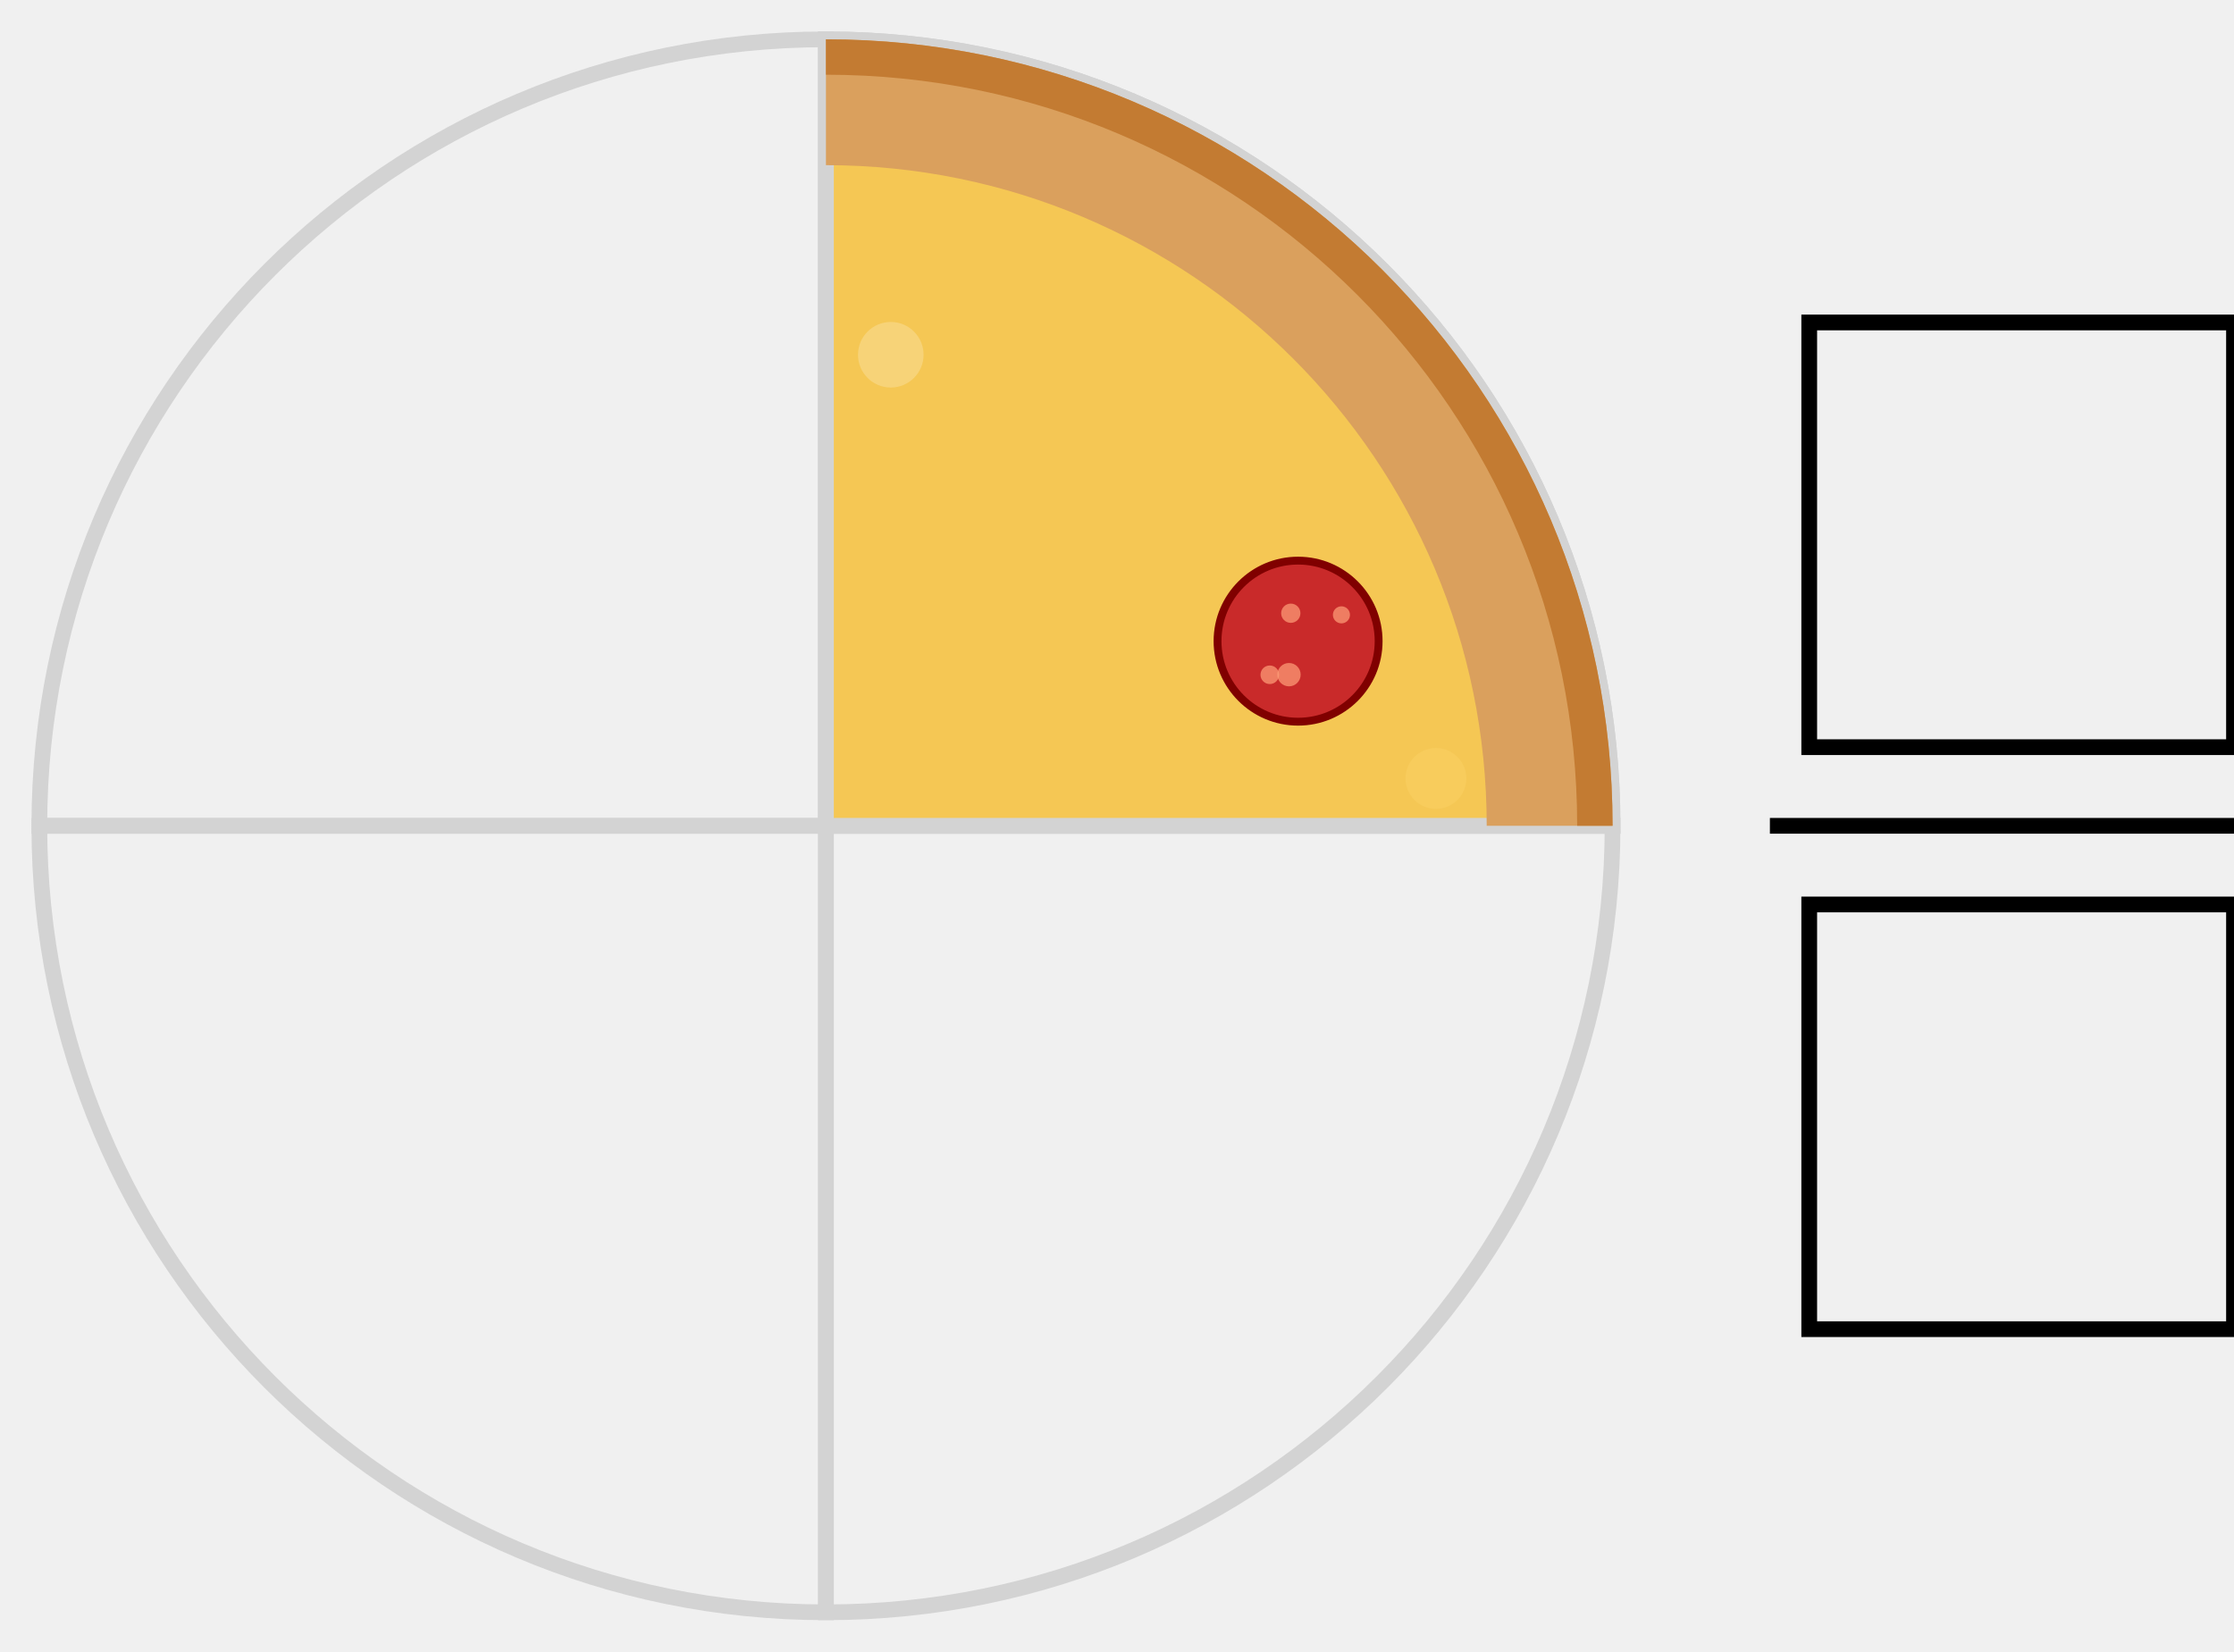
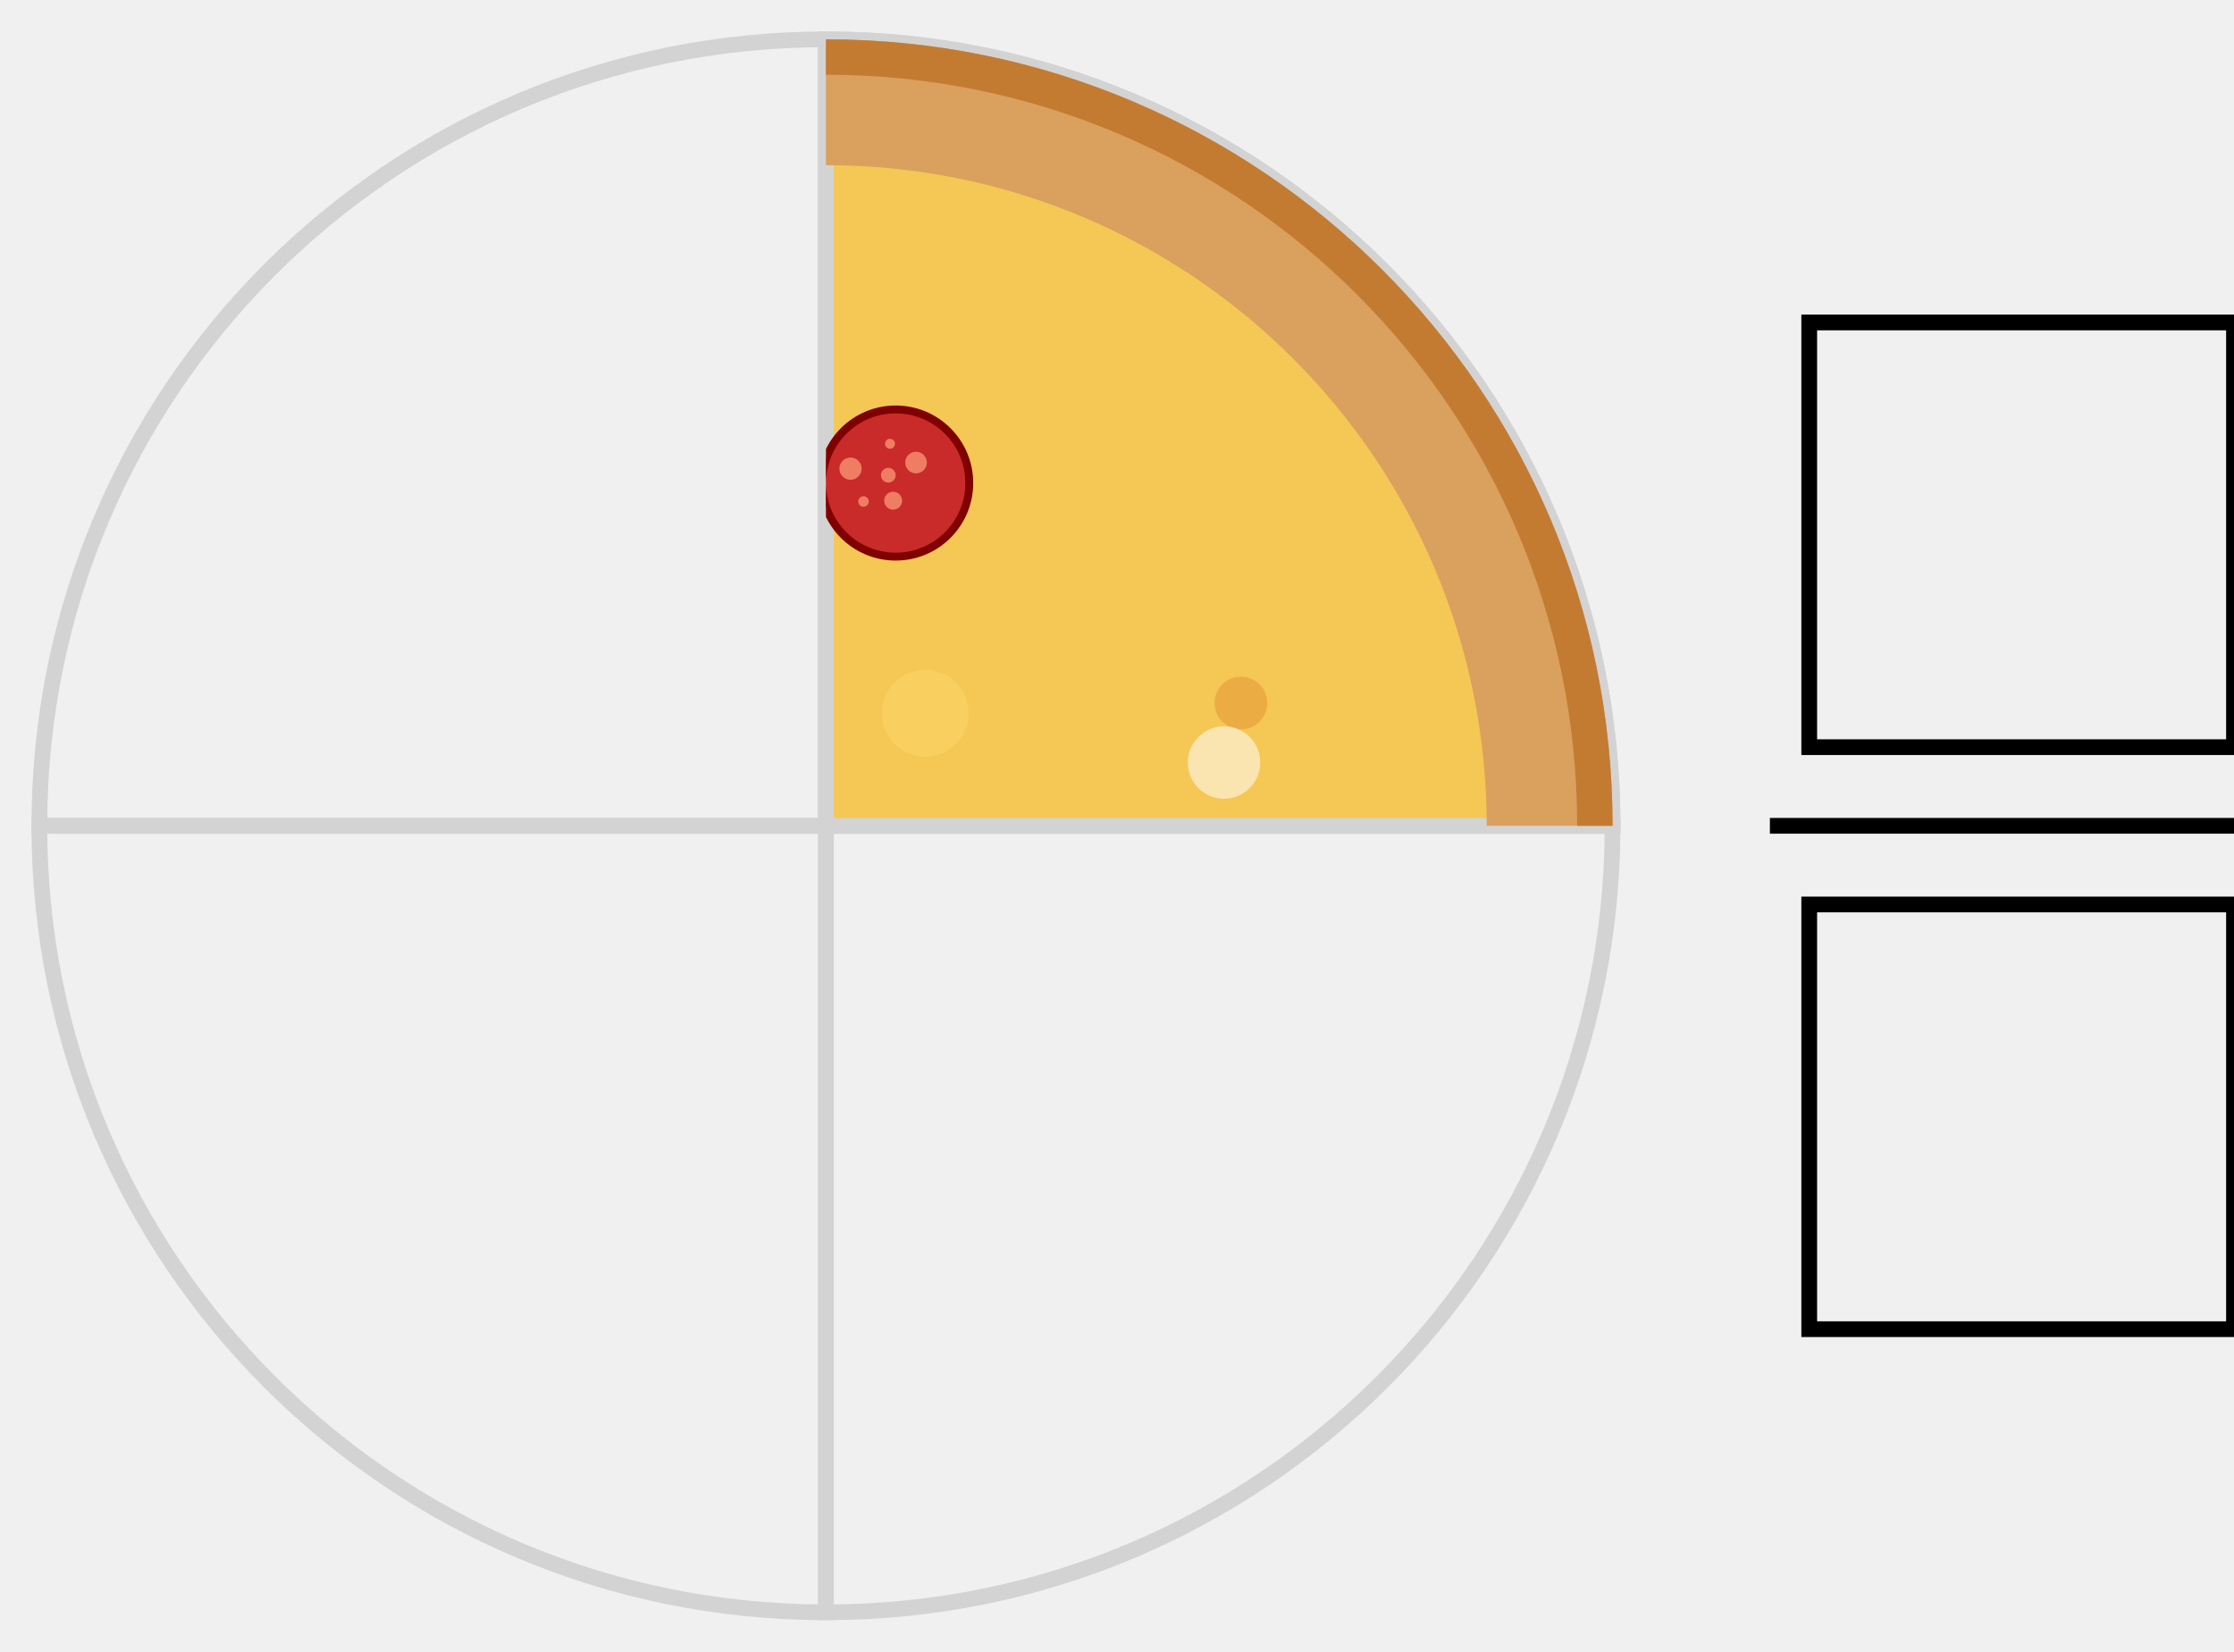
<svg xmlns="http://www.w3.org/2000/svg" xmlns:xlink="http://www.w3.org/1999/xlink" width="284.0" height="210" viewBox="0 0 284.0 210">
  <defs>
-     <clipPath id="clip-4495825552-4495174480">
+     <clipPath id="clip-4434729616-4503584848">
      <path d="M105.0,105.0 L105.0,5.0 A100,100,0,0,1,205.0,105.0 Z" fill="none" />
    </clipPath>
  </defs>
  <g>
    <path d="M105.0,105.0 L105.0,5.0 A100,100,0,0,1,205.0,105.0 Z" fill="none" stroke="lightgray" stroke-width="2" />
    <path d="M105.0,105.0 L205.0,105.0 A100,100,0,0,1,105.0,205.0 Z" fill="none" stroke="lightgray" stroke-width="2" />
    <path d="M105.0,105.0 L105.0,205.0 A100,100,0,0,1,5.0,105 Z" fill="none" stroke="lightgray" stroke-width="2" />
    <path d="M105.0,105.0 L5.0,105 A100,100,0,0,1,105,5.0 Z" fill="none" stroke="lightgray" stroke-width="2" />
    <path d="M105.0,105.0 L105.0,5.0 A100,100,0,0,1,205.0,105.0 Z" fill="#F5C754" stroke="lightgray" stroke-width="2" />
-     <use xlink:href="#clip-4495825552-4495174480" />
-     <g clip-path="url(#clip-4495825552-4495174480)">
+     <use xlink:href="#clip-4434729616-4503584848" />
+     <g clip-path="url(#clip-4434729616-4503584848)">
      <circle cx="105.0" cy="105.0" r="92" stroke="#DAA05D" stroke-width="16" fill="none" />
      <circle cx="105.0" cy="105.0" r="98" stroke="#C37B32" stroke-width="5" fill="none" />
-       <circle cx="87.581" cy="50.192" r="3.55" fill="#8B4513" fill-opacity="0.354" />
-       <circle cx="182.544" cy="98.975" r="3.869" fill="#FFDE75" fill-opacity="0.251" />
-       <circle cx="85.596" cy="108.53" r="4.839" fill="#FFDE75" fill-opacity="0.372" />
-       <circle cx="46.85" cy="150.599" r="4.336" fill="#D2691E" fill-opacity="0.55" />
-       <circle cx="73.658" cy="87.838" r="4.366" fill="#D2691E" fill-opacity="0.546" />
-       <circle cx="168.739" cy="134.033" r="4.876" fill="#8B4513" fill-opacity="0.538" />
-       <circle cx="53.402" cy="109.745" r="2.042" fill="#D2691E" fill-opacity="0.397" />
-       <circle cx="42.326" cy="80.747" r="2.785" fill="#FFDE75" fill-opacity="0.448" />
-       <circle cx="126.633" cy="112.229" r="2.978" fill="#FFFFFF" fill-opacity="0.33" />
-       <circle cx="155.102" cy="137.126" r="2.306" fill="#D2691E" fill-opacity="0.524" />
-       <circle cx="113.243" cy="45.105" r="4.168" fill="#FFFFFF" fill-opacity="0.213" />
-       <circle cx="99.313" cy="109.075" r="3.305" fill="#FFFFFF" fill-opacity="0.551" />
-       <circle cx="84.149" cy="132.436" r="5.43" fill="#D2691E" fill-opacity="0.573" />
-       <circle cx="171.198" cy="139.234" r="4.247" fill="#FFFFFF" fill-opacity="0.423" />
-       <circle cx="85.191" cy="161.393" r="5.545" fill="#FFFFFF" fill-opacity="0.214" />
-       <circle cx="165.021" cy="81.521" r="10.239" fill="#C92A2A" stroke="#800000" stroke-width="1" />
-       <circle cx="163.864" cy="85.781" r="1.485" fill="#FFA07A" fill-opacity="0.7" />
-       <circle cx="164.093" cy="77.97" r="1.225" fill="#FFA07A" fill-opacity="0.7" />
-       <circle cx="161.422" cy="85.795" r="1.181" fill="#FFA07A" fill-opacity="0.7" />
-       <circle cx="170.532" cy="78.175" r="1.086" fill="#FFA07A" fill-opacity="0.7" />
-       <circle cx="87.696" cy="76.962" r="9.954" fill="#C92A2A" stroke="#800000" stroke-width="1" />
-       <circle cx="93.54" cy="81.185" r="0.512" fill="#FFA07A" fill-opacity="0.7" />
-       <circle cx="85.746" cy="79.751" r="1.269" fill="#FFA07A" fill-opacity="0.7" />
-       <circle cx="88.647" cy="75.747" r="1.297" fill="#FFA07A" fill-opacity="0.7" />
-       <circle cx="61.684" cy="167.205" r="11.817" fill="#C92A2A" stroke="#800000" stroke-width="1" />
-       <circle cx="65.679" cy="166.489" r="1.072" fill="#FFA07A" fill-opacity="0.7" />
-       <circle cx="64.6" cy="171.56" r="1.039" fill="#FFA07A" fill-opacity="0.7" />
-       <circle cx="64.167" cy="164.191" r="1.147" fill="#FFA07A" fill-opacity="0.7" />
-       <circle cx="65.566" cy="166.506" r="1.489" fill="#FFA07A" fill-opacity="0.7" />
-       <circle cx="162.628" cy="137.006" r="10.487" fill="#C92A2A" stroke="#800000" stroke-width="1" />
-       <circle cx="159.763" cy="140.784" r="1.063" fill="#FFA07A" fill-opacity="0.7" />
-       <circle cx="167.818" cy="136.524" r="1.487" fill="#FFA07A" fill-opacity="0.7" />
-       <circle cx="161.686" cy="133.724" r="1.297" fill="#FFA07A" fill-opacity="0.7" />
-       <circle cx="163.355" cy="142.598" r="0.946" fill="#FFA07A" fill-opacity="0.7" />
-       <circle cx="160.54" cy="132.717" r="0.585" fill="#FFA07A" fill-opacity="0.7" />
+       <circle cx="117.612" cy="90.694" r="5.521" fill="#FFDE75" fill-opacity="0.391" />
+       <circle cx="96.54" cy="104.829" r="4.827" fill="#FFDE75" fill-opacity="0.415" />
+       <circle cx="27.113" cy="121.604" r="2.285" fill="#FFFFFF" fill-opacity="0.392" />
+       <circle cx="109.597" cy="173.988" r="4.641" fill="#8B4513" fill-opacity="0.4" />
+       <circle cx="122.472" cy="118.606" r="5.37" fill="#FFFFFF" fill-opacity="0.375" />
+       <circle cx="161.247" cy="131.705" r="2.723" fill="#FFDE75" fill-opacity="0.596" />
+       <circle cx="157.753" cy="89.388" r="3.347" fill="#D2691E" fill-opacity="0.287" />
+       <circle cx="43.391" cy="51.73" r="4.635" fill="#FFFFFF" fill-opacity="0.411" />
+       <circle cx="60.829" cy="159.14" r="2.858" fill="#FFFFFF" fill-opacity="0.485" />
+       <circle cx="184.655" cy="118.526" r="5.401" fill="#FFFFFF" fill-opacity="0.494" />
+       <circle cx="174.948" cy="127.926" r="4.214" fill="#FFFFFF" fill-opacity="0.578" />
+       <circle cx="117.436" cy="110.434" r="3.121" fill="#8B4513" fill-opacity="0.537" />
+       <circle cx="155.605" cy="96.952" r="4.607" fill="#FFFFFF" fill-opacity="0.539" />
+       <circle cx="78.656" cy="62.597" r="3.589" fill="#FFFFFF" fill-opacity="0.435" />
+       <circle cx="78.551" cy="141.671" r="4.099" fill="#8B4513" fill-opacity="0.459" />
+       <circle cx="92.784" cy="54.94" r="9.042" fill="#C92A2A" stroke="#800000" stroke-width="1" />
+       <circle cx="96.364" cy="51.407" r="1.003" fill="#FFA07A" fill-opacity="0.7" />
+       <circle cx="89.926" cy="58.147" r="0.591" fill="#FFA07A" fill-opacity="0.7" />
+       <circle cx="87.5" cy="52.274" r="0.936" fill="#FFA07A" fill-opacity="0.7" />
+       <circle cx="161.231" cy="148.67" r="10.511" fill="#C92A2A" stroke="#800000" stroke-width="1" />
+       <circle cx="166.351" cy="152.691" r="1.139" fill="#FFA07A" fill-opacity="0.7" />
+       <circle cx="162.067" cy="147.061" r="1.468" fill="#FFA07A" fill-opacity="0.7" />
+       <circle cx="167.015" cy="145.685" r="1.381" fill="#FFA07A" fill-opacity="0.7" />
+       <circle cx="67.776" cy="147.388" r="9.666" fill="#C92A2A" stroke="#800000" stroke-width="1" />
+       <circle cx="72.372" cy="153.103" r="0.622" fill="#FFA07A" fill-opacity="0.7" />
+       <circle cx="67.784" cy="144.23" r="0.612" fill="#FFA07A" fill-opacity="0.7" />
+       <circle cx="67.784" cy="149.909" r="0.621" fill="#FFA07A" fill-opacity="0.7" />
+       <circle cx="65.538" cy="148.083" r="1.179" fill="#FFA07A" fill-opacity="0.7" />
+       <circle cx="71.472" cy="150.967" r="1.104" fill="#FFA07A" fill-opacity="0.7" />
+       <circle cx="113.864" cy="61.416" r="9.358" fill="#C92A2A" stroke="#800000" stroke-width="1" />
+       <circle cx="113.142" cy="56.425" r="0.636" fill="#FFA07A" fill-opacity="0.7" />
+       <circle cx="112.925" cy="60.42" r="0.938" fill="#FFA07A" fill-opacity="0.7" />
+       <circle cx="108.124" cy="59.588" r="1.417" fill="#FFA07A" fill-opacity="0.7" />
+       <circle cx="116.45" cy="58.813" r="1.377" fill="#FFA07A" fill-opacity="0.7" />
+       <circle cx="109.773" cy="63.765" r="0.67" fill="#FFA07A" fill-opacity="0.7" />
+       <circle cx="113.541" cy="63.659" r="1.141" fill="#FFA07A" fill-opacity="0.7" />
    </g>
    <rect x="230.0" y="41.0" width="54.0" height="54.0" fill="none" stroke="black" stroke-width="2" />
    <rect x="230.0" y="115.0" width="54.0" height="54.0" fill="none" stroke="black" stroke-width="2" />
    <path d="M225.0,105.0 L289.0,105.0" stroke="black" stroke-width="2" />
  </g>
</svg>
